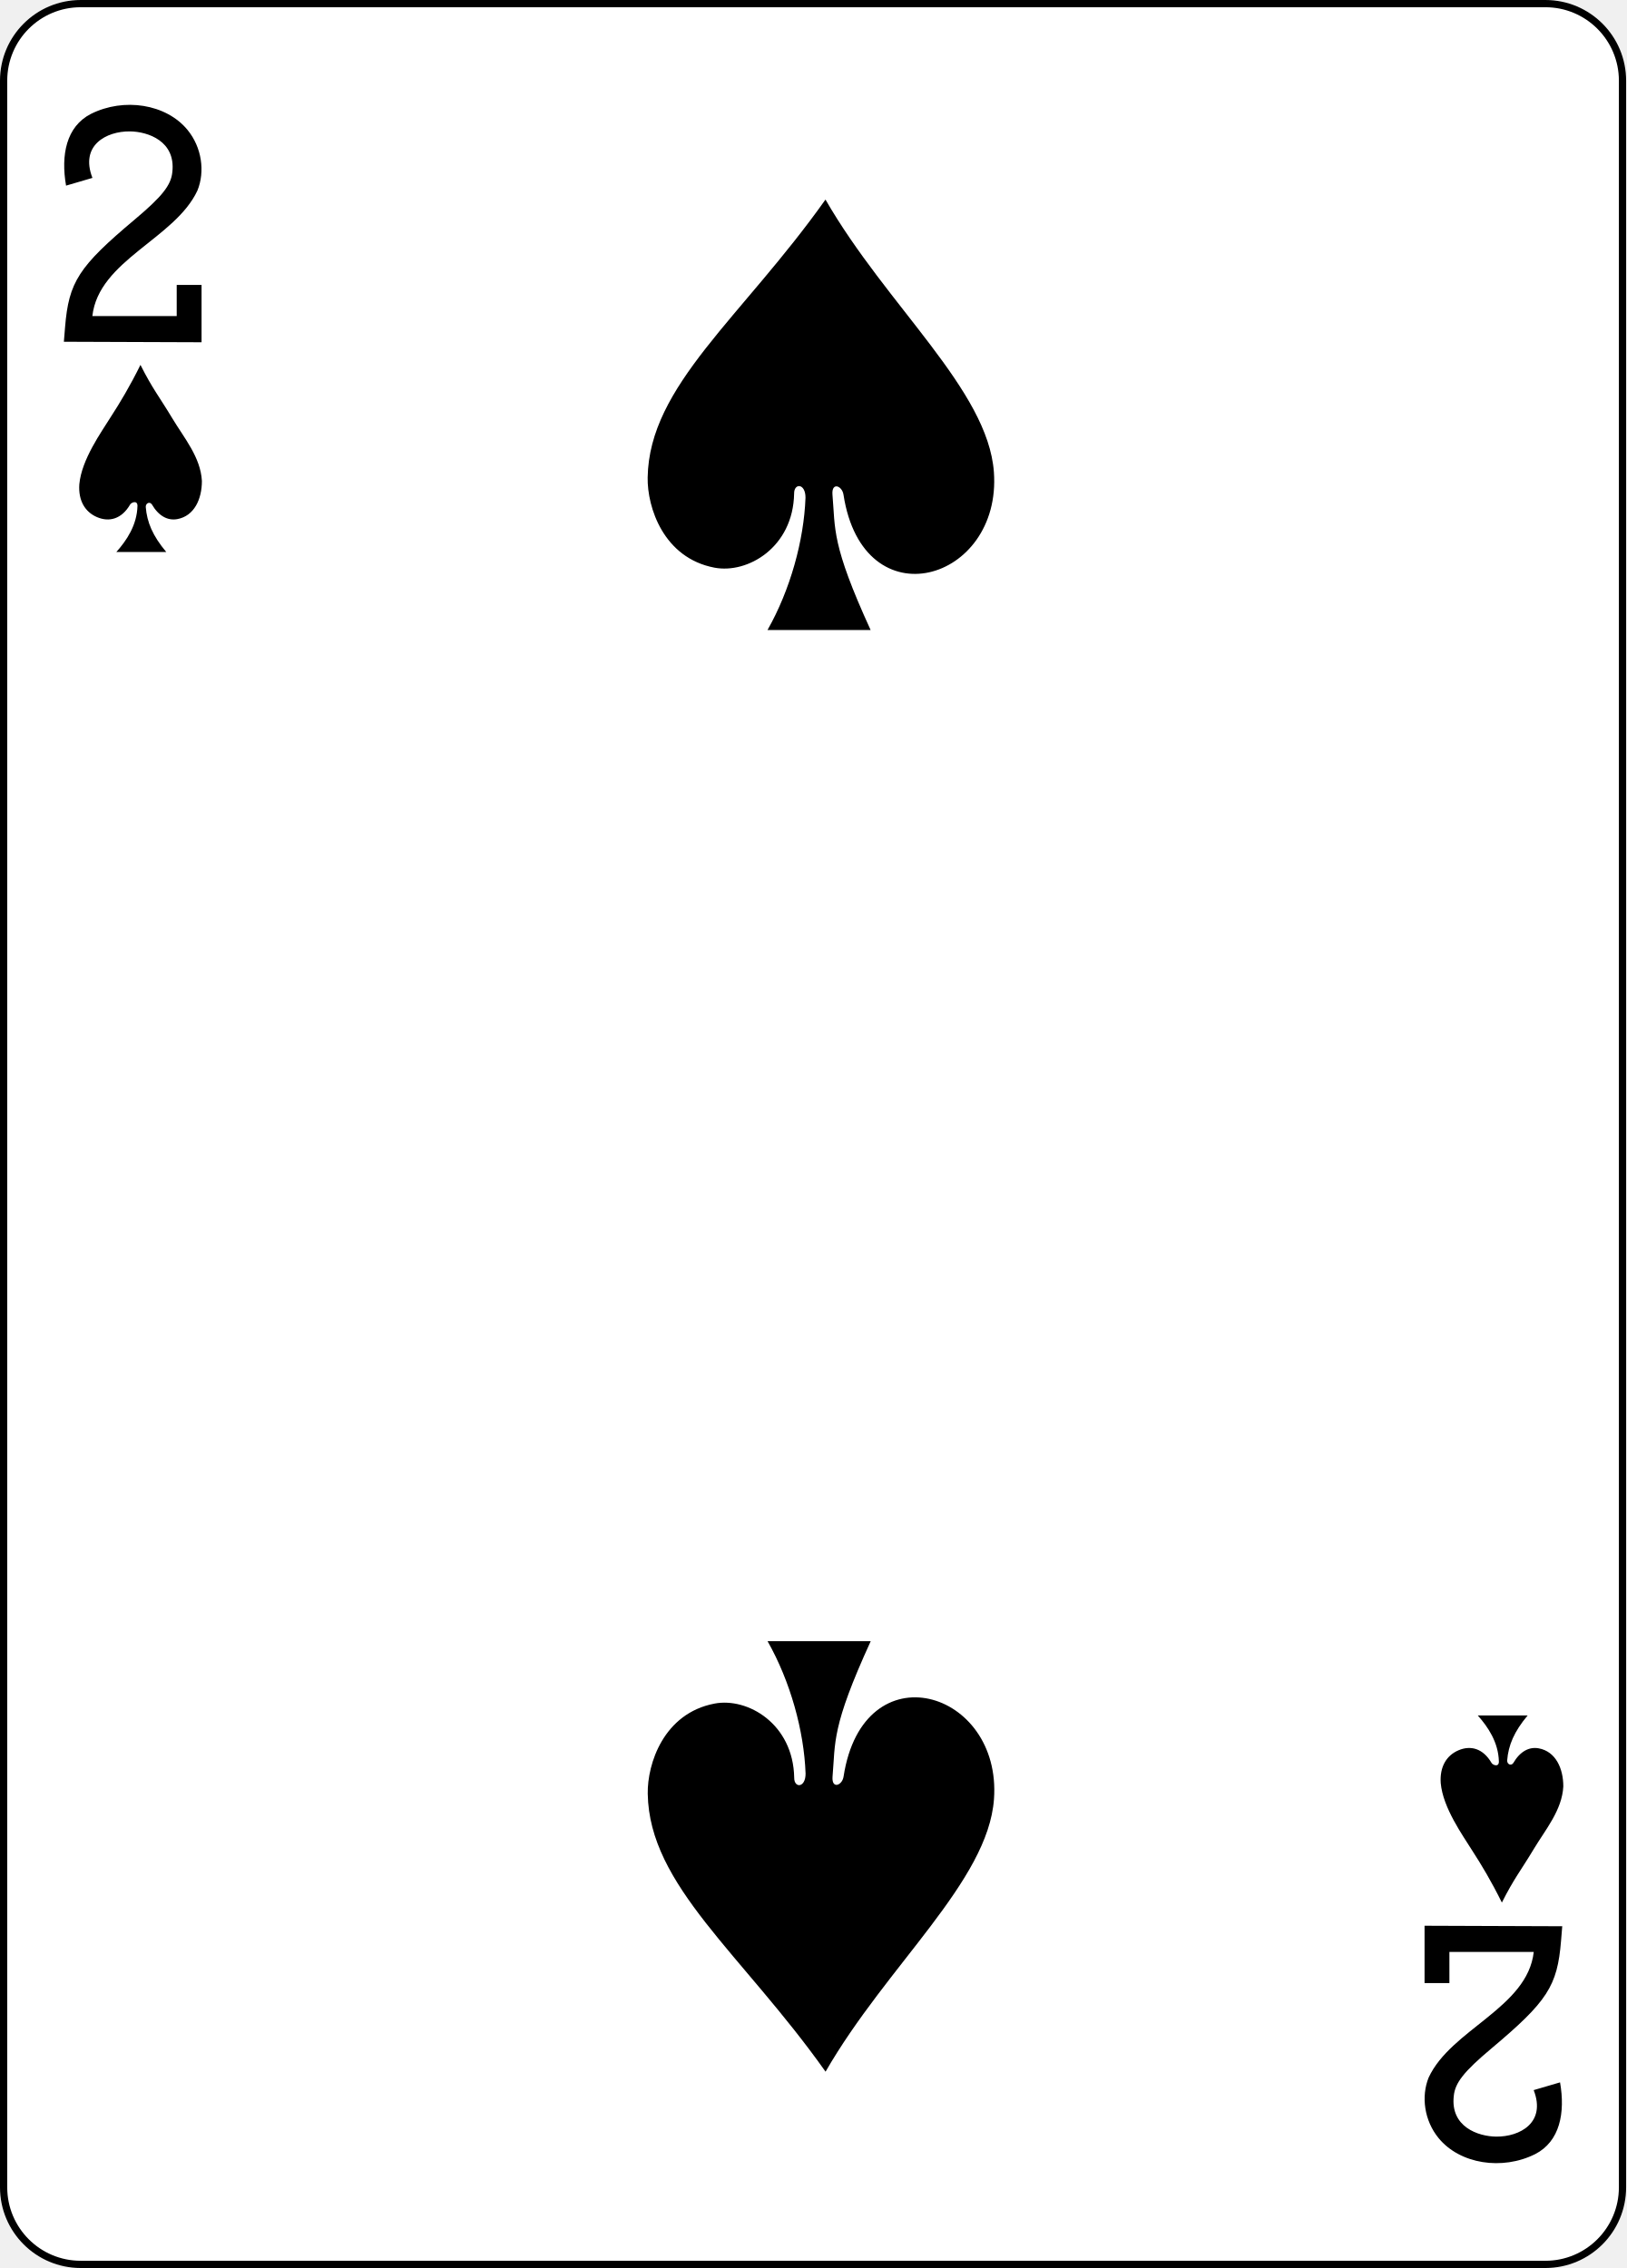
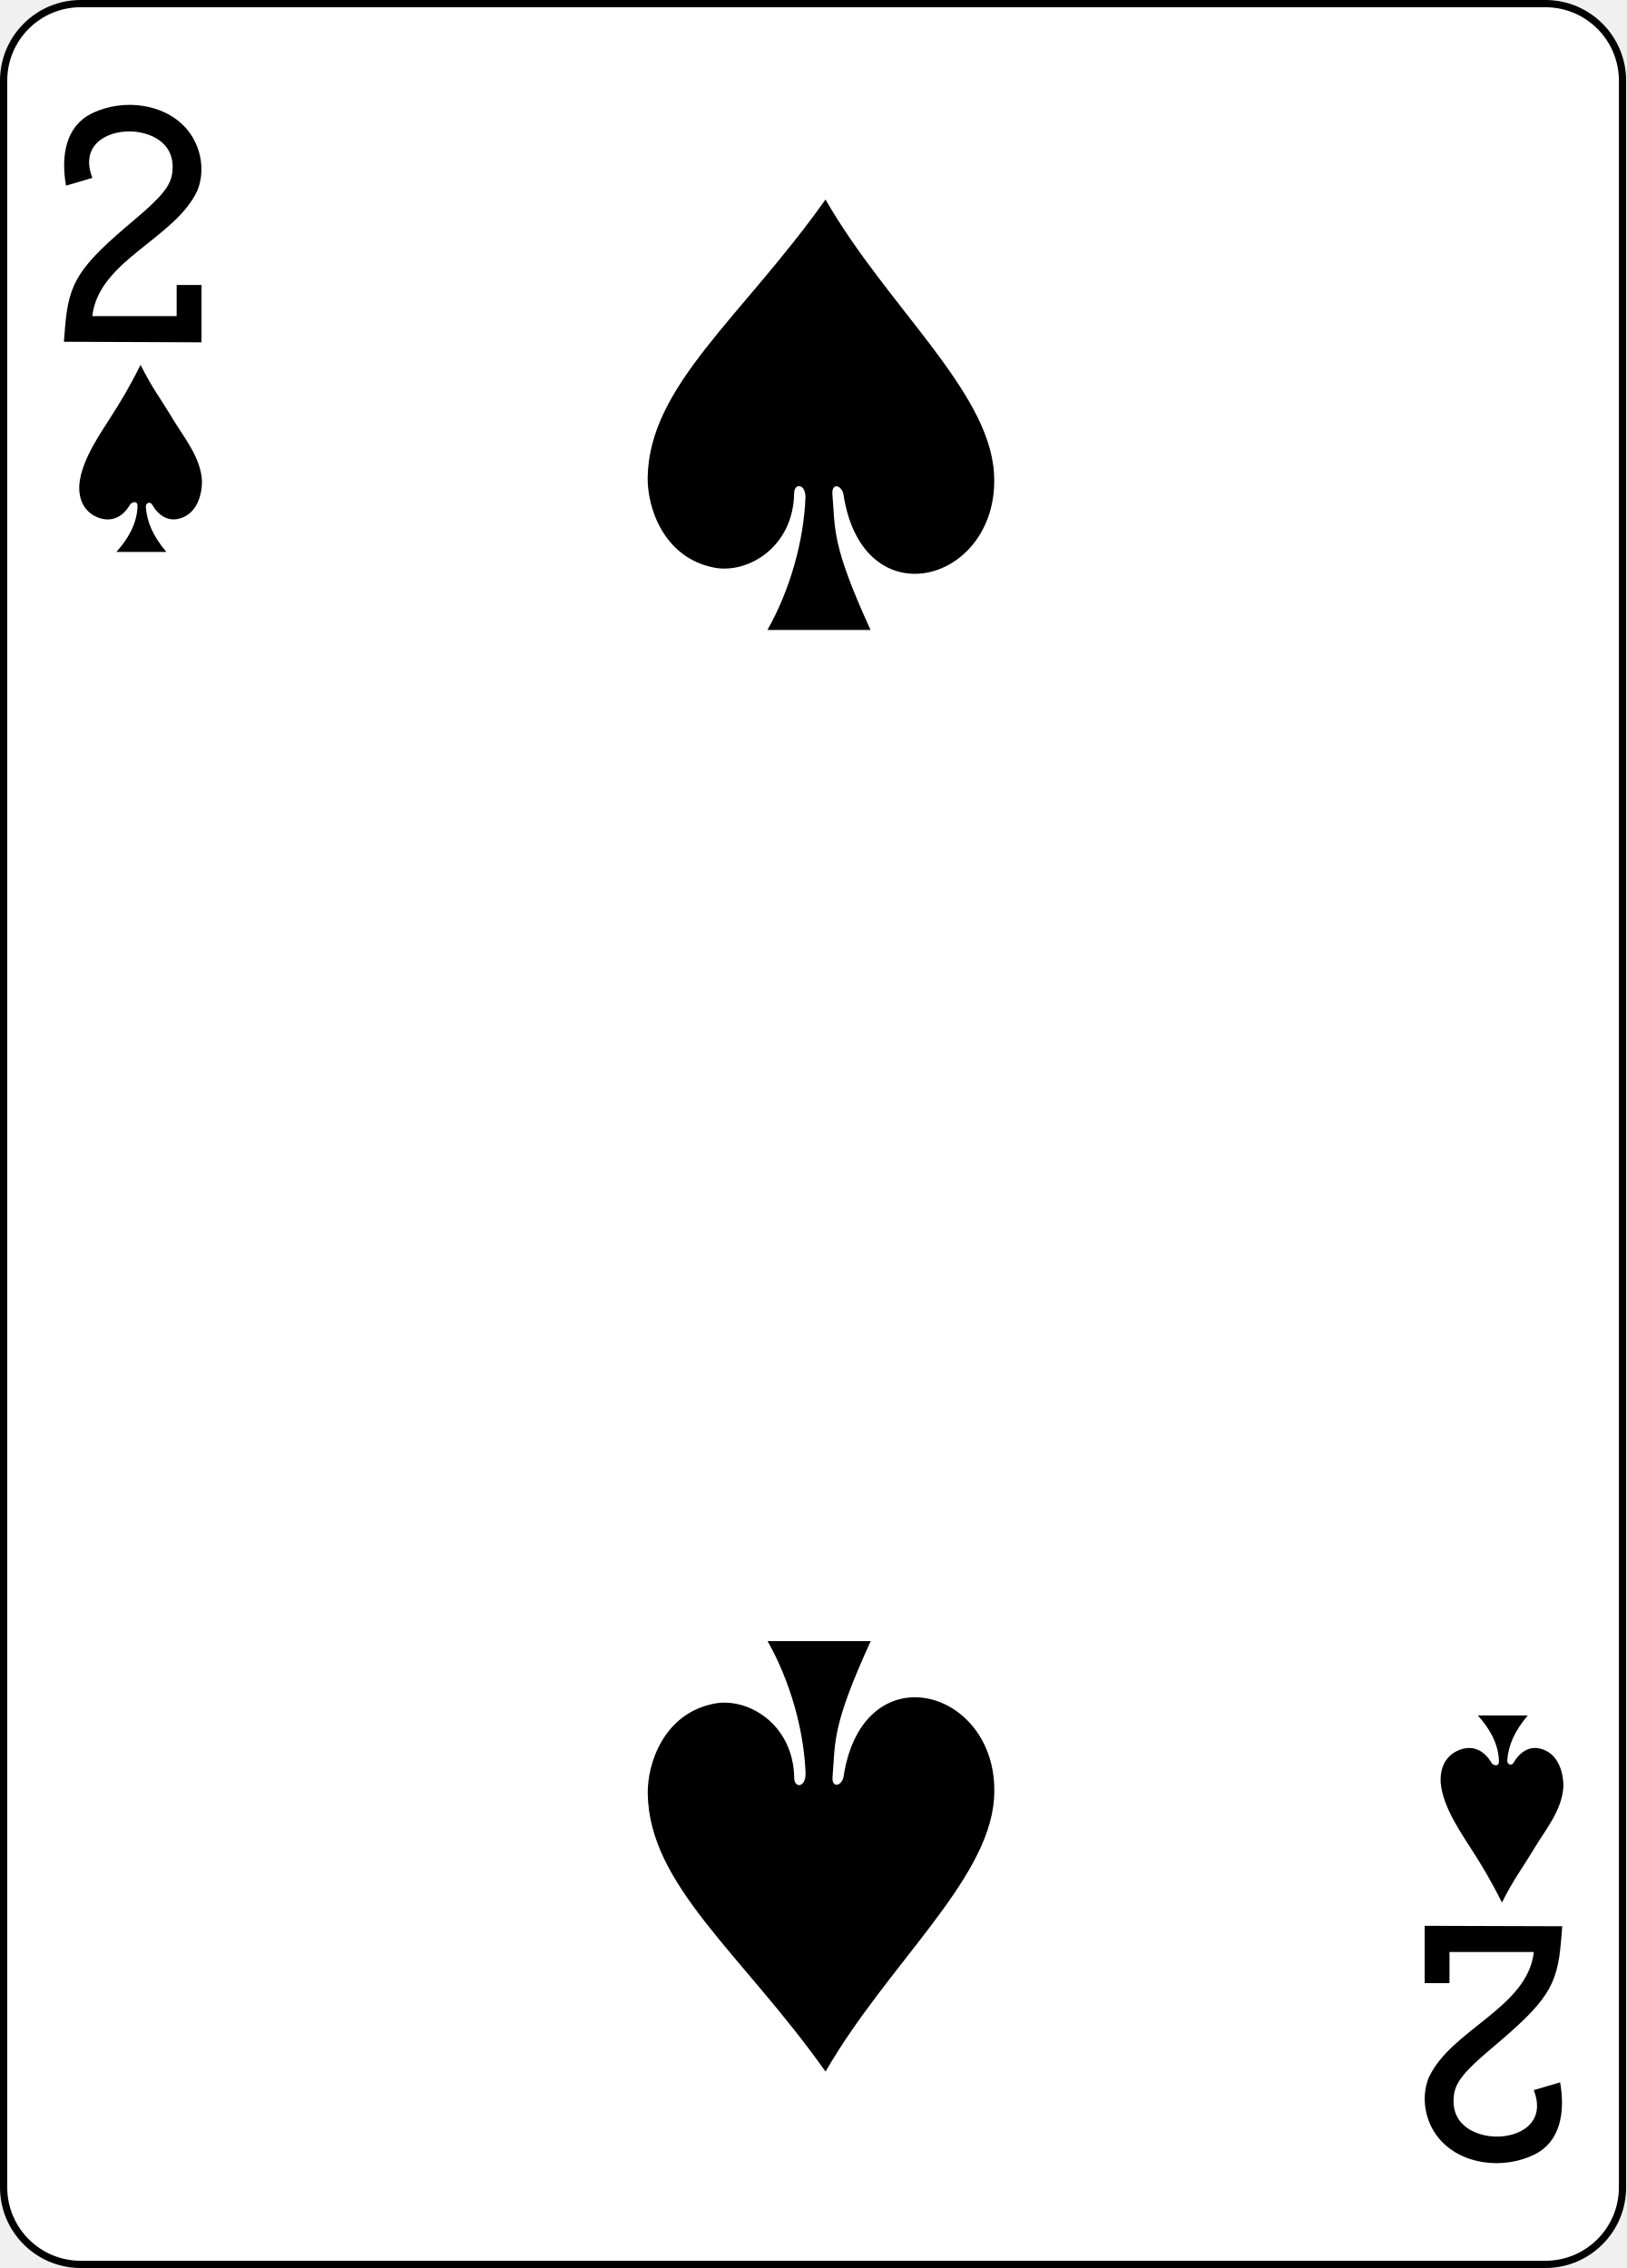
- <svg xmlns="http://www.w3.org/2000/svg" version="1.1" id="svg4423" height="312.808" width="224.225">
-   <defs id="defs4425" />
-   <g id="layer1" transform="translate(-259.9347,-369.7772)">
-     <g transform="translate(-936.5434,92.13511)" id="g3511" style="display:inline">
-       <g id="g8049">
-         <g id="g8879-5" style="display:inline" transform="translate(-5060.953,3024.952)">
-           <rect ry="10.63" rx="10.63" style="display:inline;fill:#ffffff;fill-opacity:1;stroke:#000000;stroke-width:0.997;stroke-miterlimit:4;stroke-dasharray:none;stroke-opacity:1" id="rect6347-0" width="223.228" height="311.811" x="6257.929" y="-2746.811" />
-           <g id="g8574-2" transform="matrix(0.3010621,0,0,0.3010621,5679.86,-1949.801)">
-             <path style="display:inline;fill:#000000;fill-opacity:1" d="m 1947.701,-2492.42 0.547,-6.705 c 1.692,-20.723 6.226,-27.723 31.96,-49.343 12.488,-10.492 16.588,-15.669 17.165,-21.677 1.631,-14.15 -11.131,-18.57 -19.448,-18.647 -10.769,-0.099 -22.951,6.349 -17.143,21.304 l -12.079,3.547 c -2.439,-13.951 0.056,-27.044 11.378,-32.858 15.101,-7.572 34.478,-4.601 44.255,7.33 6.571,8.019 8.064,19.086 4.543,27.754 -10.299,22.16 -45.243,31.908 -48.132,57.528 l 38.634,0 0,-14.267 11.379,0 0,26.264 z" id="path7100-8" />
-             <path id="path7116-6" d="m 2633.966,-1766.532 -0.547,6.705 c -1.692,20.723 -6.226,27.723 -31.96,49.343 -12.488,10.492 -16.588,15.669 -17.165,21.677 -1.631,14.15 11.131,18.57 19.448,18.647 10.769,0.099 22.951,-6.349 17.143,-21.304 l 12.079,-3.547 c 2.439,13.951 -0.056,27.044 -11.378,32.858 -15.101,7.572 -34.478,4.601 -44.255,-7.33 -6.571,-8.019 -8.064,-19.086 -4.543,-27.754 10.299,-22.16 45.243,-31.908 48.132,-57.528 l -38.634,0 0,14.267 -11.379,0 0,-26.264 z" style="display:inline;fill:#000000;fill-opacity:1" />
-           </g>
-         </g>
-       </g>
-       <path id="path3194" d="m 1307.548,346.303 c 0.015,-2.026 -1.587,-2.064 -1.569,-0.586 -0.134,7.429 -6.417,11.086 -10.981,10.219 -7.036,-1.338 -9.282,-8.322 -9.215,-12.435 0.207,-12.696 12.988,-22.058 24.52,-38.335 8.45,14.691 22.397,26.23 23.223,37.586 1.098,15.098 -18.009,20.73 -20.737,3.133 -0.176,-1.243 -1.64,-1.801 -1.526,-0.065 0.414,4.823 -0.175,6.831 5.266,18.719 l -14.222,0 c 3.15,-5.555 5.025,-12.375 5.24,-18.236 z" style="display:inline;fill:#000000;fill-opacity:1" />
-       <path id="path3254" d="m 1307.559,522.236 c 0.015,2.026 -1.587,2.064 -1.569,0.586 -0.134,-7.429 -6.417,-11.086 -10.981,-10.219 -7.036,1.338 -9.282,8.322 -9.215,12.435 0.207,12.696 12.988,22.058 24.52,38.335 8.45,-14.691 22.397,-26.23 23.223,-37.586 1.098,-15.098 -18.009,-20.73 -20.737,-3.133 -0.176,1.243 -1.64,1.801 -1.526,0.065 0.414,-4.823 -0.175,-6.831 5.266,-18.719 l -14.222,0 c 3.15,5.555 5.025,12.375 5.24,18.236 z" style="display:inline;fill:#000000;fill-opacity:1" />
-       <path id="path3310" d="m 1215.434,347.428 c 0.01,-0.872 -0.895,-0.465 -1.018,-0.19 -1.163,1.986 -2.865,2.448 -4.548,1.732 -1.667,-0.709 -2.604,-2.28 -2.454,-4.522 0.31,-3.438 3.035,-7.2 4.355,-9.326 1.252,-1.93 2.628,-4.222 4.077,-7.154 1.697,3.363 2.559,4.321 4.405,7.391 1.626,2.704 3.893,5.353 4.067,8.622 0,2.485 -1.046,4.832 -3.399,5.259 -1.331,0.242 -2.579,-0.442 -3.504,-2.037 -0.282,-0.407 -0.849,-0.195 -0.839,0.362 0.165,2.093 0.955,3.983 2.829,6.212 l -6.887,0 c 1.41,-1.576 2.849,-3.704 2.915,-6.349 z" style="display:inline;fill:#000000;fill-opacity:1" />
-       <path style="display:inline;fill:#000000;fill-opacity:1" d="m 1403.158,520.588 c 0.01,0.872 -0.895,0.465 -1.018,0.19 -1.163,-1.986 -2.865,-2.448 -4.548,-1.732 -1.667,0.709 -2.604,2.28 -2.454,4.522 0.31,3.438 3.035,7.2 4.355,9.326 1.252,1.93 2.628,4.222 4.077,7.154 1.697,-3.363 2.559,-4.321 4.405,-7.392 1.626,-2.704 3.893,-5.353 4.067,-8.622 0,-2.485 -1.046,-4.832 -3.399,-5.259 -1.331,-0.242 -2.579,0.442 -3.504,2.037 -0.282,0.407 -0.849,0.195 -0.839,-0.362 0.165,-2.093 0.955,-3.983 2.829,-6.212 l -6.887,0 c 1.41,1.576 2.849,3.704 2.915,6.349 z" id="path3332" />
-     </g>
+ <svg xmlns="http://www.w3.org/2000/svg" height="312.808" width="224.225">
+   <g transform="translate(-6257.43 2747.31)">
+     <rect ry="10.63" rx="10.63" width="223.228" height="311.811" x="6257.929" y="-2746.811" fill="#fff" stroke="#000" stroke-width=".997" />
+     <path d="M6266.24-2700.174l.164-2.02c.51-6.238 1.874-8.345 9.622-14.854 3.76-3.16 4.994-4.718 5.168-6.526.49-4.26-3.35-5.59-5.855-5.614-3.25-.03-6.91 1.91-5.17 6.414l-3.638 1.068c-.734-4.2.017-8.142 3.426-9.893 4.546-2.28 10.38-1.38 13.323 2.21 1.978 2.42 2.428 5.75 1.368 8.36-3.1 6.67-13.62 9.61-14.49 17.32h11.63v-4.293h3.428v7.907zm206.608 218.537l-.165 2.02c-.51 6.238-1.875 8.345-9.622 14.854-3.76 3.16-4.99 4.717-5.16 6.526-.49 4.26 3.35 5.59 5.857 5.614 3.24.03 6.91-1.91 5.16-6.414l3.638-1.068c.735 4.2-.016 8.142-3.425 9.893-4.545 2.28-10.38 1.385-13.32-2.207-1.98-2.41-2.43-5.74-1.37-8.35 3.1-6.67 13.62-9.602 14.49-17.32h-11.63v4.3h-3.427v-7.906z" />
  </g>
+   <path d="M111.07 68.66c.015-2.024-1.587-2.063-1.57-.585-.133 7.43-6.416 11.087-10.98 10.22-7.036-1.338-9.28-8.323-9.214-12.436.207-12.7 12.987-22.06 24.52-38.34 8.45 14.69 22.397 26.23 23.223 37.58 1.09 15.098-18.01 20.73-20.74 3.133-.18-1.244-1.64-1.8-1.53-.066.41 4.822-.178 6.83 5.262 18.72h-14.22c3.15-5.556 5.024-12.375 5.24-18.237zm.01 175.934c.015 2.025-1.586 2.064-1.568.585-.135-7.43-6.417-11.09-10.98-10.22-7.037 1.33-9.283 8.32-9.216 12.43.208 12.693 12.988 22.06 24.52 38.332 8.45-14.69 22.398-26.23 23.224-37.586 1.097-15.098-18.01-20.73-20.737-3.133-.176 1.243-1.64 1.8-1.526.065.414-4.823-.175-6.83 5.265-18.72h-14.22c3.148 5.555 5.024 12.374 5.238 18.235zM18.956 69.786c.01-.872-.895-.465-1.018-.19-1.163 1.985-2.864 2.447-4.547 1.73-1.66-.708-2.6-2.28-2.45-4.52.31-3.44 3.04-7.2 4.36-9.327 1.25-1.93 2.63-4.23 4.077-7.16 1.698 3.36 2.56 4.32 4.405 7.39 1.626 2.702 3.893 5.35 4.068 8.62 0 2.484-1.045 4.83-3.398 5.26-1.334.24-2.58-.44-3.506-2.038-.28-.406-.85-.194-.84.362.167 2.093.957 3.983 2.83 6.21h-6.89c1.41-1.575 2.85-3.703 2.917-6.35zm187.724 173.16c.01.87-.895.464-1.018.19-1.163-1.986-2.864-2.448-4.548-1.73-1.667.707-2.604 2.28-2.453 4.52.31 3.44 3.04 7.2 4.36 9.326 1.25 1.93 2.63 4.223 4.08 7.154 1.698-3.363 2.56-4.32 4.406-7.39 1.626-2.705 3.893-5.354 4.068-8.623 0-2.485-1.045-4.832-3.4-5.26-1.33-.242-2.577.442-3.502 2.037-.28.407-.85.195-.84-.362.167-2.093.957-3.983 2.83-6.21h-6.886c1.41 1.574 2.85 3.702 2.916 6.347z" />
</svg>
